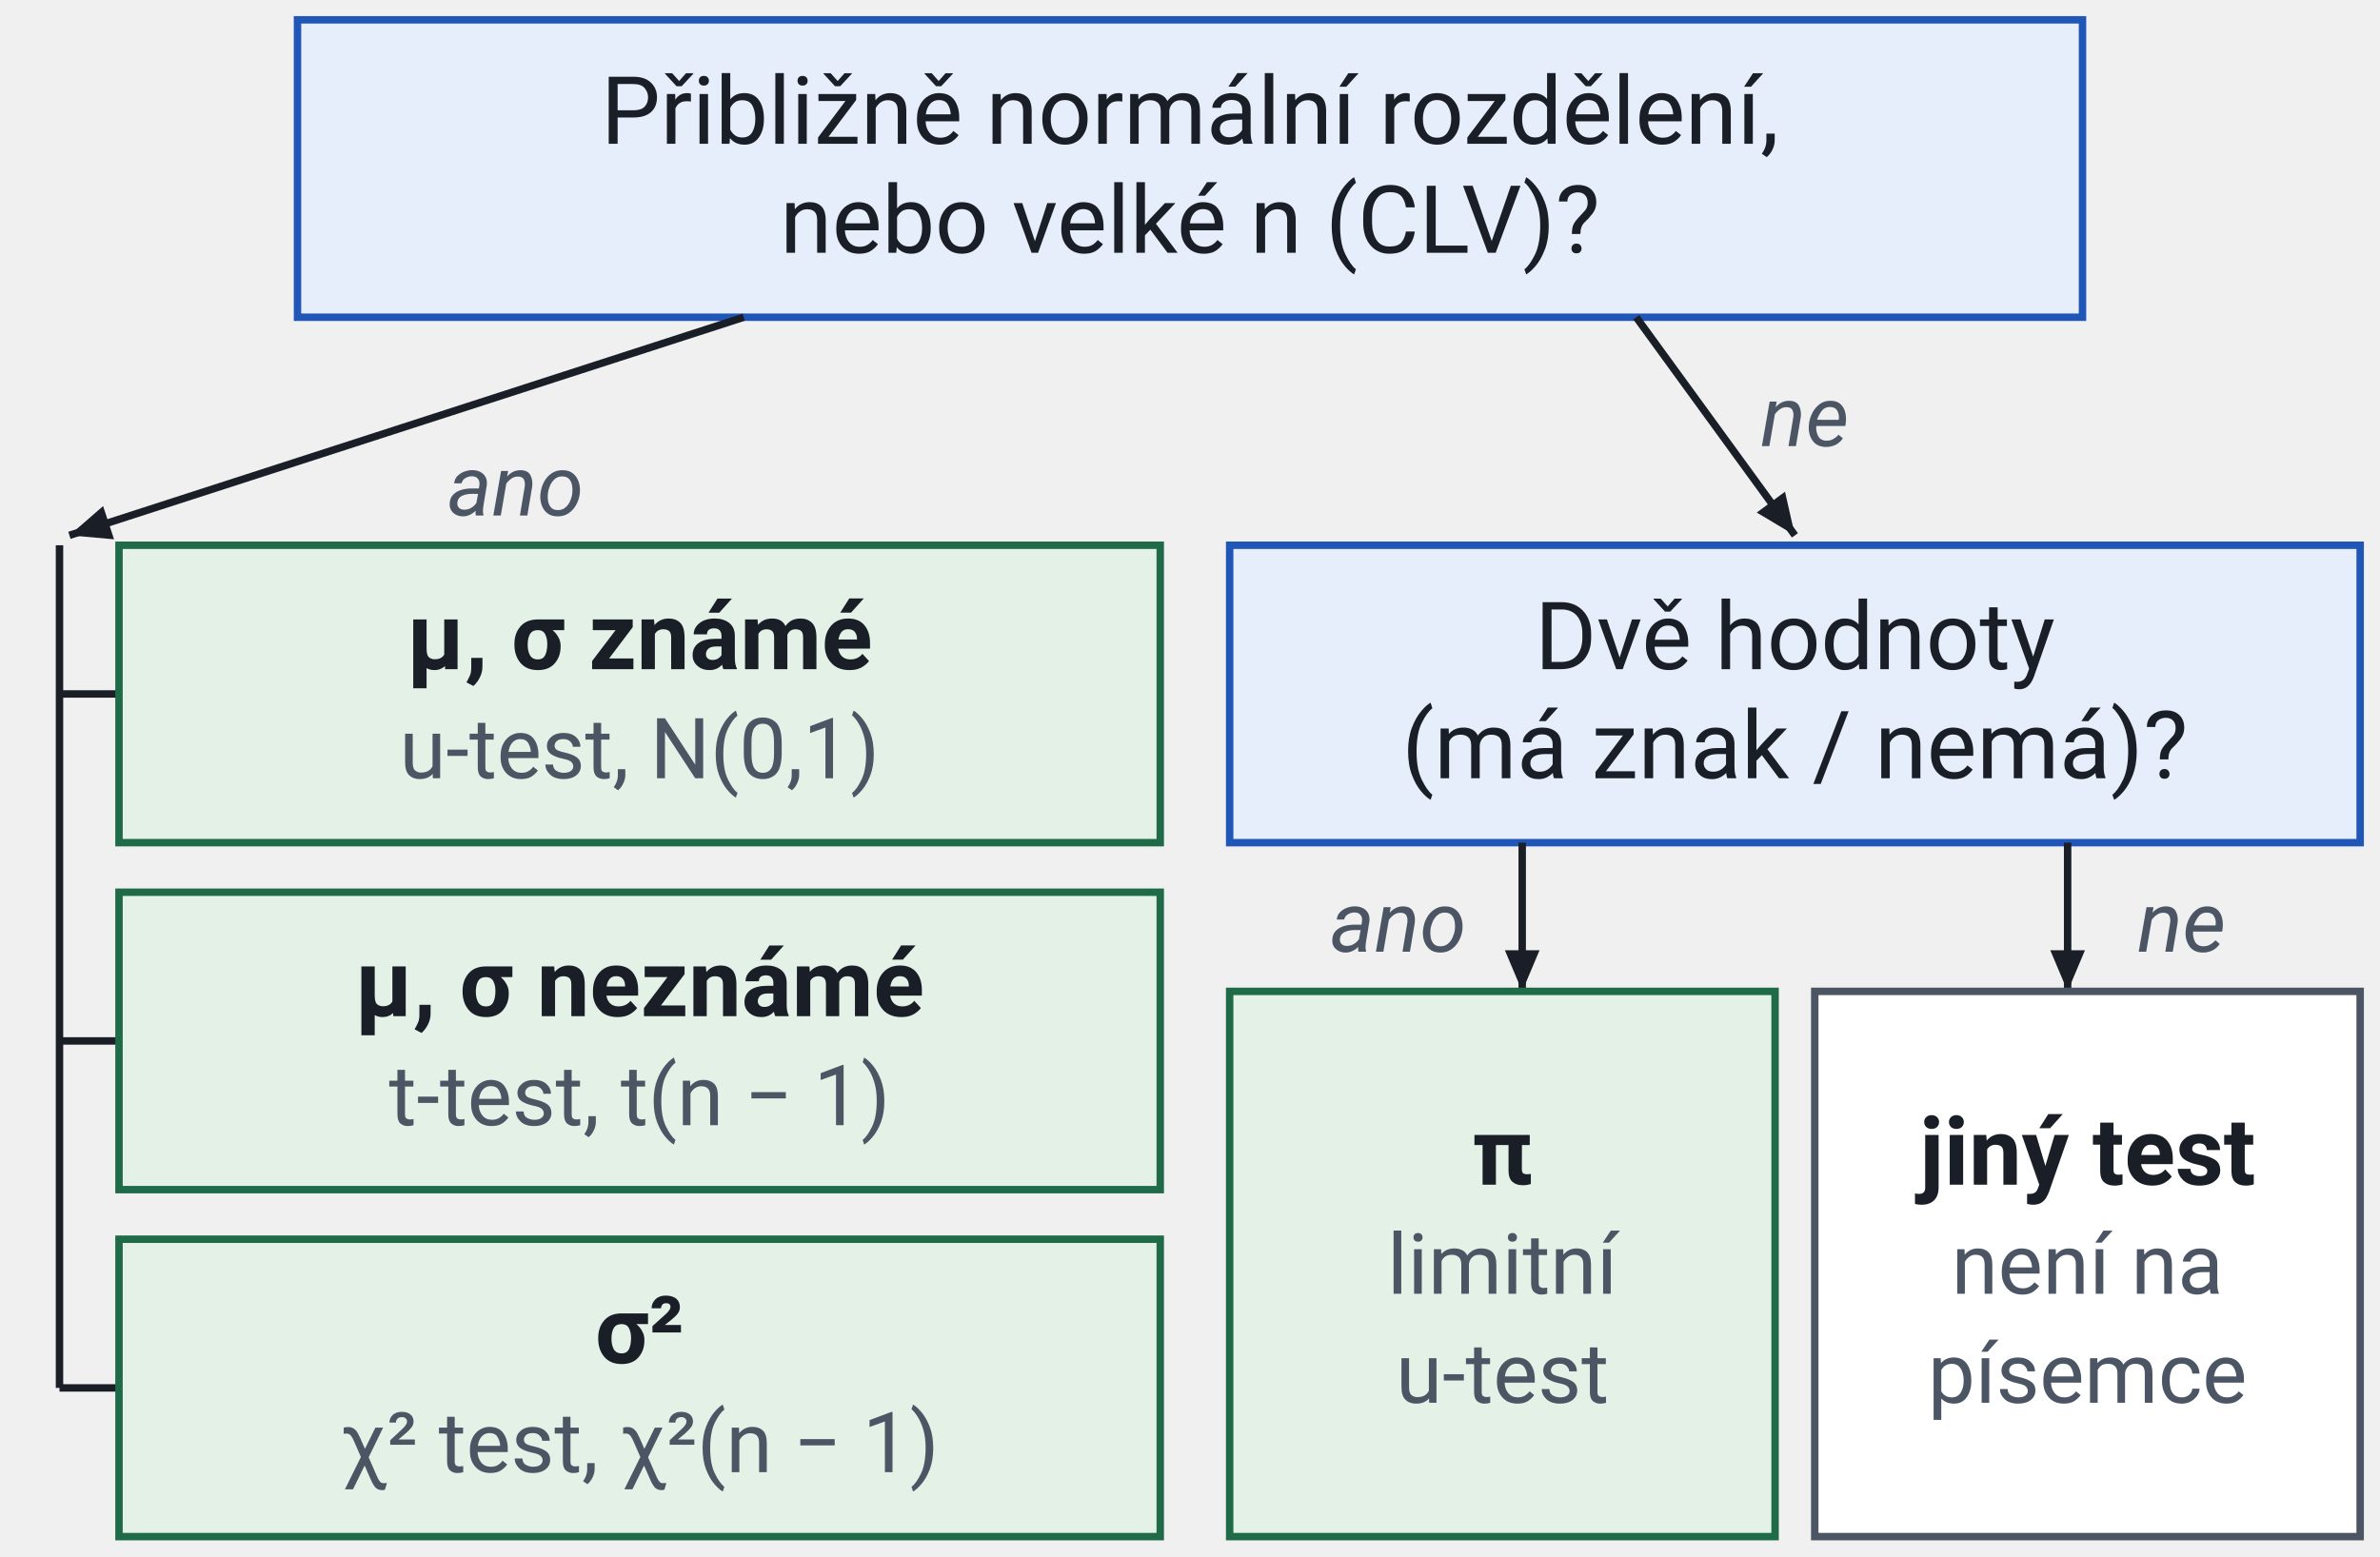
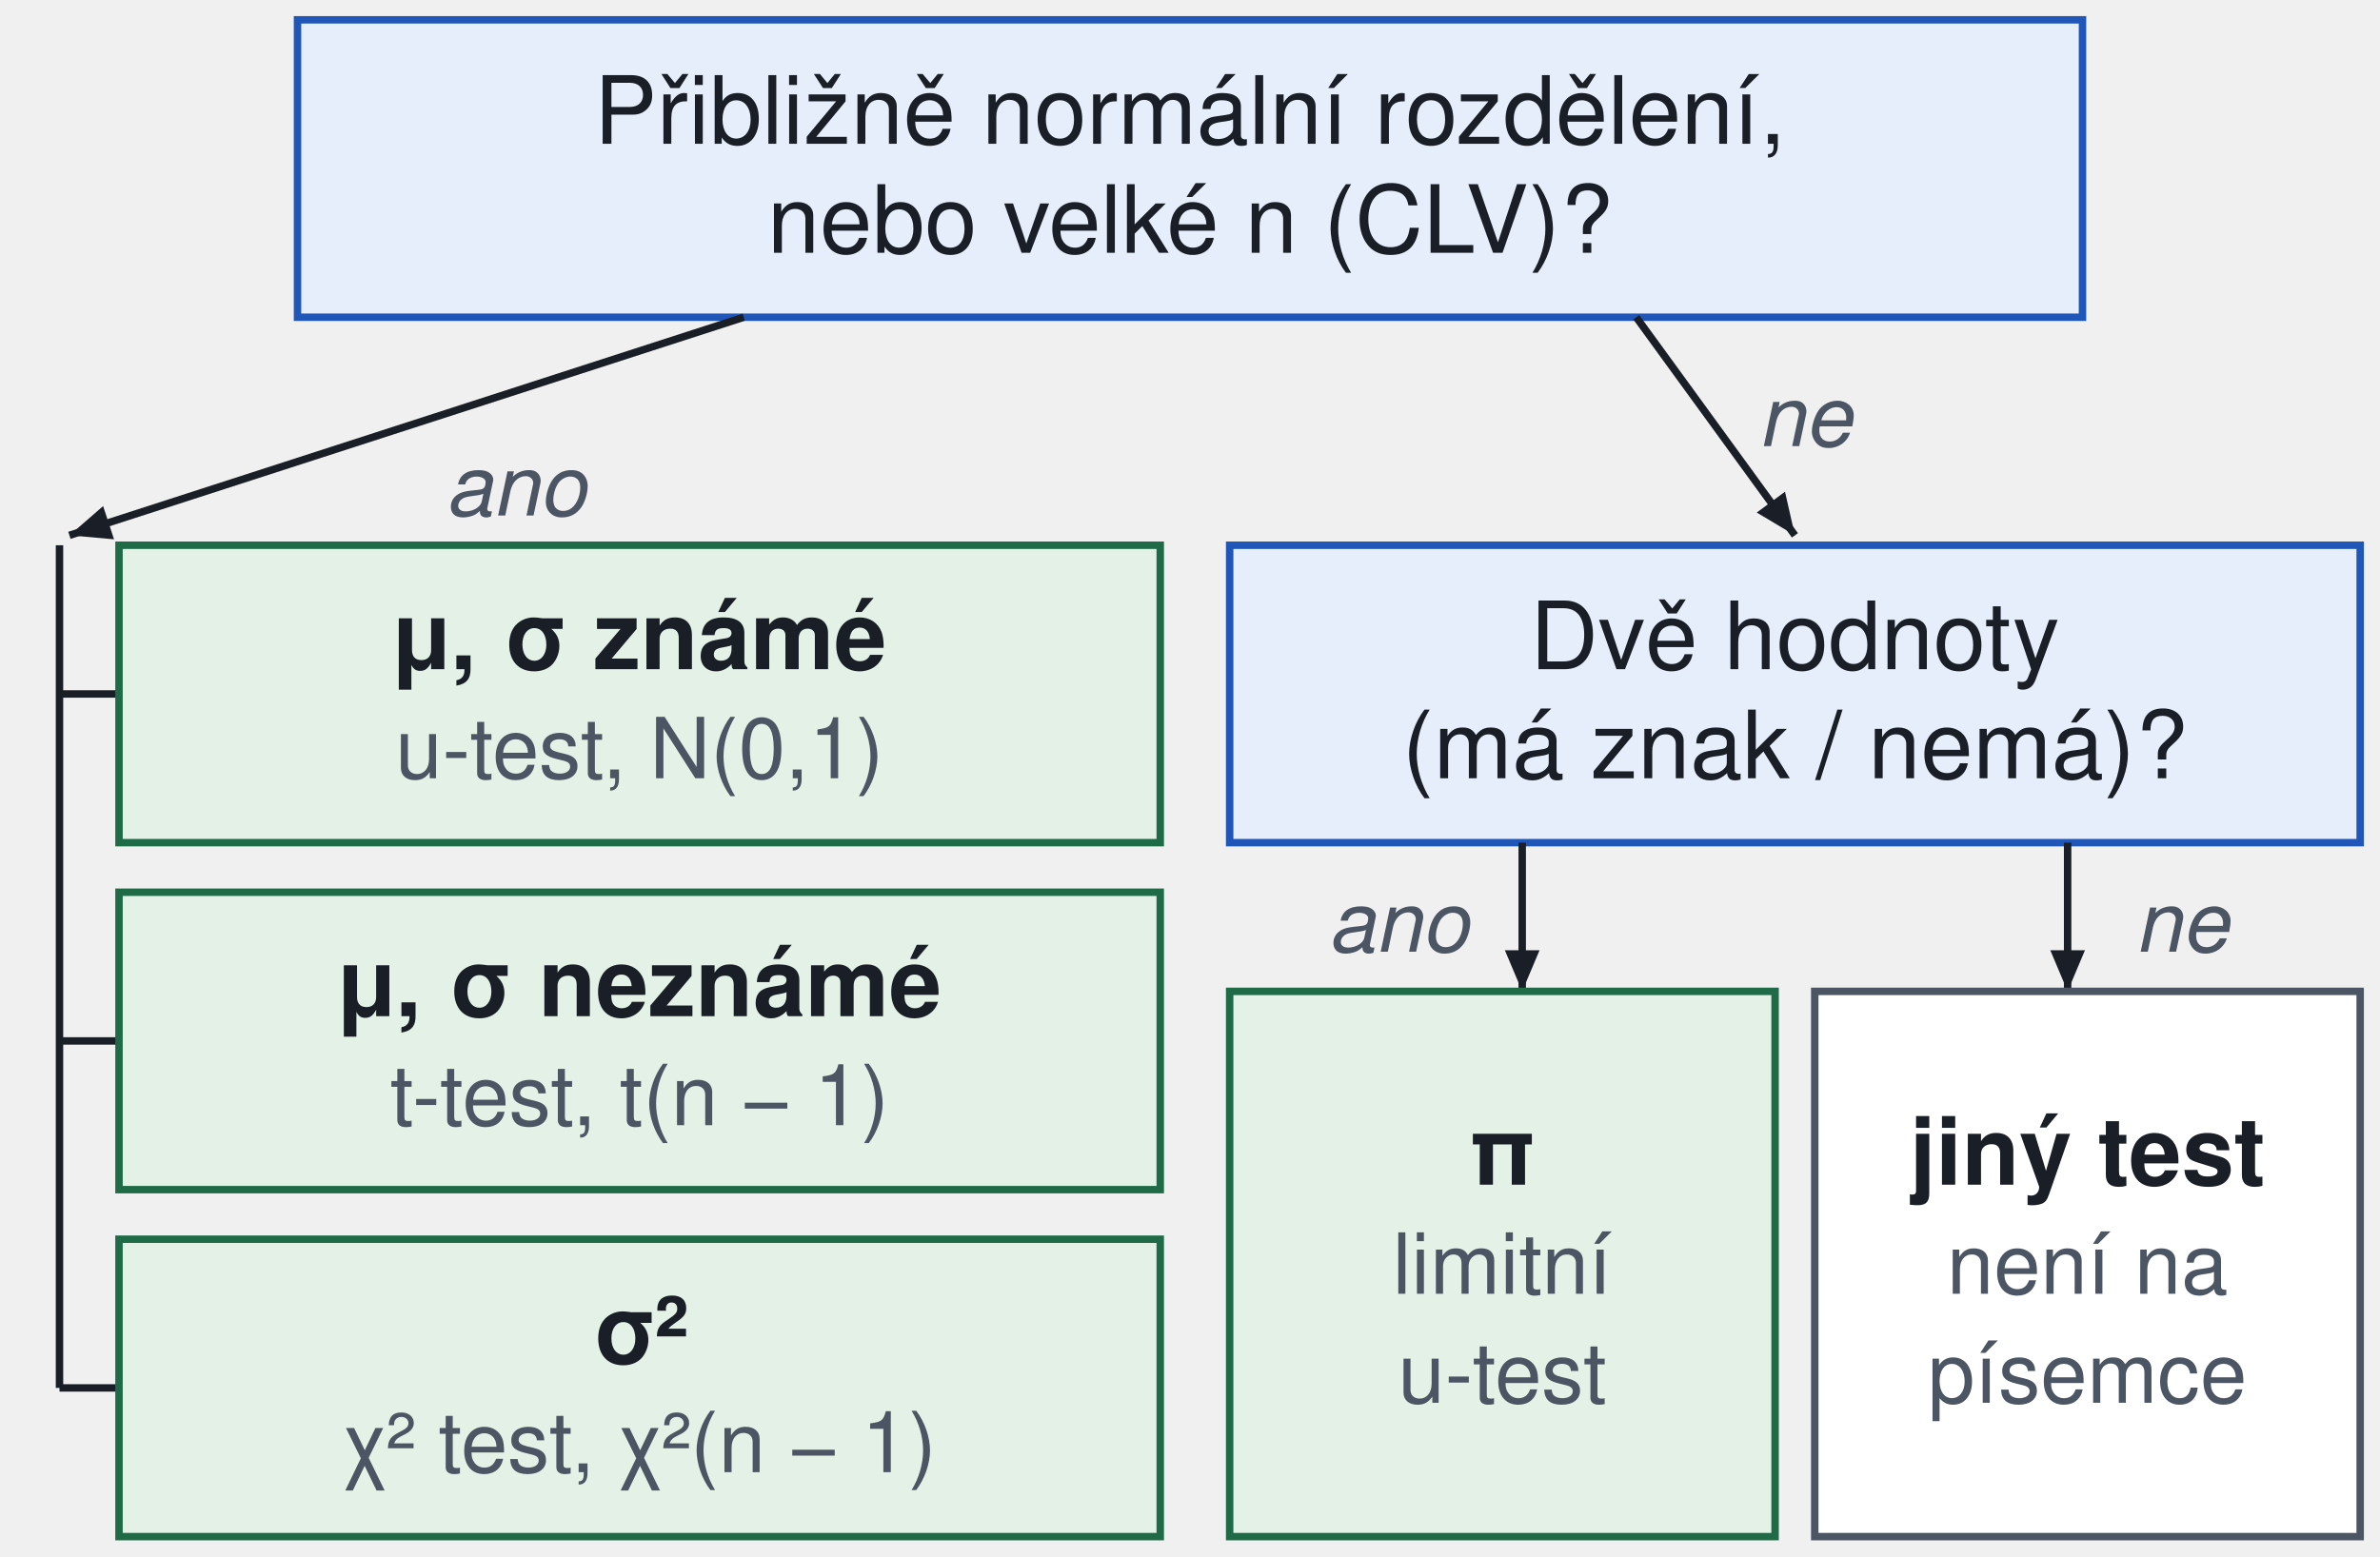
- <svg xmlns="http://www.w3.org/2000/svg" viewBox="0 0 480 314" font-family="system-ui, -apple-system, 'Segoe UI', Roboto, Arial, sans-serif" font-size="19">
+ <svg xmlns="http://www.w3.org/2000/svg" viewBox="0 0 480 314" font-family="'Helvetica Neue', Helvetica, Arial, sans-serif" font-size="19">
  <style>
    .ink { fill: #1a1f27; } .ink2 { fill: #4b5563; } .line { stroke: #1a1f27; } .faint { stroke: #d3d9e2; }
    .keep { fill: #e3f1e6; } .reject { fill: #fbe7e5; stroke: #b3261e; } .rej { fill: #b3261e; } .ok { fill: #1f6b47; }
    .beta { fill: #e6eefb; stroke: #1f56b8; } .acc { fill: #1f56b8; } .accl { stroke: #1f56b8; }
    .box { fill: #ffffff; stroke: #4b5563; } .boxa { fill: #e6eefb; stroke: #1f56b8; } .boxok { fill: #e3f1e6; stroke: #1f6b47; } .boxbad { fill: #fbe7e5; stroke: #b3261e; }
    @media (prefers-color-scheme: dark) {
      .ink { fill: #e9ecf1; } .ink2 { fill: #aab2bf; } .line { stroke: #e9ecf1; } .faint { stroke: #333b47; }
      .keep { fill: #1c3328; } .reject { fill: #3d2220; stroke: #ff9a92; } .rej { fill: #ff9a92; } .ok { fill: #7fd4a5; }
      .beta { fill: #232d3f; stroke: #8db4ff; } .acc { fill: #8db4ff; } .accl { stroke: #8db4ff; }
      .box { fill: #1a1f26; stroke: #aab2bf; } .boxa { fill: #232d3f; stroke: #8db4ff; } .boxok { fill: #1c3328; stroke: #7fd4a5; } .boxbad { fill: #3d2220; stroke: #ff9a92; }
    }
  </style>
  <rect class="boxa" stroke-width="1.5" x="60" y="4" width="360" height="60" />
  <text class="ink" x="240.0" y="29.0" text-anchor="middle" font-size="19">Přibližně normální rozdělení,</text>
  <text class="ink" x="240.0" y="51.0" text-anchor="middle" font-size="19">nebo velké n (CLV)?</text>
  <path class="line" fill="none" stroke-width="1.5" d="M12,110 L12,280 M12,140 L24,140 M12,210 L24,210 M12,280 L24,280" />
  <line class="line" stroke-width="1.5" x1="150" y1="64" x2="14" y2="108" />
  <path class="ink" d="M14.0,108.0 L20.8,102.1 L23.0,108.8 Z" />
  <text class="ink2" x="104.0" y="104.0" text-anchor="middle" font-size="17" font-style="italic">ano</text>
  <line class="line" stroke-width="1.5" x1="330" y1="64" x2="362" y2="108" />
  <path class="ink" d="M362.0,108.0 L354.3,103.4 L360.0,99.2 Z" />
  <text class="ink2" x="364.0" y="90.0" text-anchor="middle" font-size="17" font-style="italic">ne</text>
  <rect class="boxok" stroke-width="1.5" x="24" y="110" width="210" height="60" />
  <text class="ink" x="129.0" y="135.0" text-anchor="middle" font-weight="700" font-size="19">μ, σ známé</text>
  <text class="ink2" x="129.0" y="157.0" text-anchor="middle" font-size="17">u-test, N(0,1)</text>
  <rect class="boxok" stroke-width="1.5" x="24" y="180" width="210" height="60" />
  <text class="ink" x="129.0" y="205.0" text-anchor="middle" font-weight="700" font-size="19">μ, σ neznámé</text>
  <text class="ink2" x="129.0" y="227.0" text-anchor="middle" font-size="17">t-test, t(n − 1)</text>
  <rect class="boxok" stroke-width="1.5" x="24" y="250" width="210" height="60" />
  <text class="ink" x="129.0" y="275.0" text-anchor="middle" font-weight="700" font-size="19">σ²</text>
  <text class="ink2" x="129.0" y="297.0" text-anchor="middle" font-size="17">χ² test, χ²(n − 1)</text>
  <rect class="boxa" stroke-width="1.5" x="248" y="110" width="228" height="60" />
  <text class="ink" x="362.0" y="135.0" text-anchor="middle" font-size="19">Dvě hodnoty</text>
  <text class="ink" x="362.0" y="157.0" text-anchor="middle" font-size="19">(má znak / nemá)?</text>
  <line class="line" stroke-width="1.5" x1="307" y1="170" x2="307" y2="200" />
  <path class="ink" d="M307.0,200.0 L303.5,191.7 L310.5,191.7 Z" />
  <text class="ink2" x="282.0" y="192.0" text-anchor="middle" font-size="17" font-style="italic">ano</text>
  <line class="line" stroke-width="1.5" x1="417" y1="170" x2="417" y2="200" />
  <path class="ink" d="M417.0,200.0 L413.5,191.7 L420.5,191.7 Z" />
  <text class="ink2" x="440.0" y="192.0" text-anchor="middle" font-size="17" font-style="italic">ne</text>
  <rect class="boxok" stroke-width="1.5" x="248" y="200" width="110" height="110" />
  <text class="ink" x="303.0" y="239.0" text-anchor="middle" font-weight="700" font-size="19">π</text>
  <text class="ink2" x="303.0" y="261.0" text-anchor="middle" font-size="17">limitní</text>
  <text class="ink2" x="303.0" y="283.0" text-anchor="middle" font-size="17">u-test</text>
  <rect class="box" stroke-width="1.5" x="366" y="200" width="110" height="110" />
  <text class="ink" x="421.0" y="239.0" text-anchor="middle" font-weight="700" font-size="19">jiný test</text>
  <text class="ink2" x="421.0" y="261.0" text-anchor="middle" font-size="17">není na</text>
  <text class="ink2" x="421.0" y="283.0" text-anchor="middle" font-size="17">písemce</text>
</svg>
